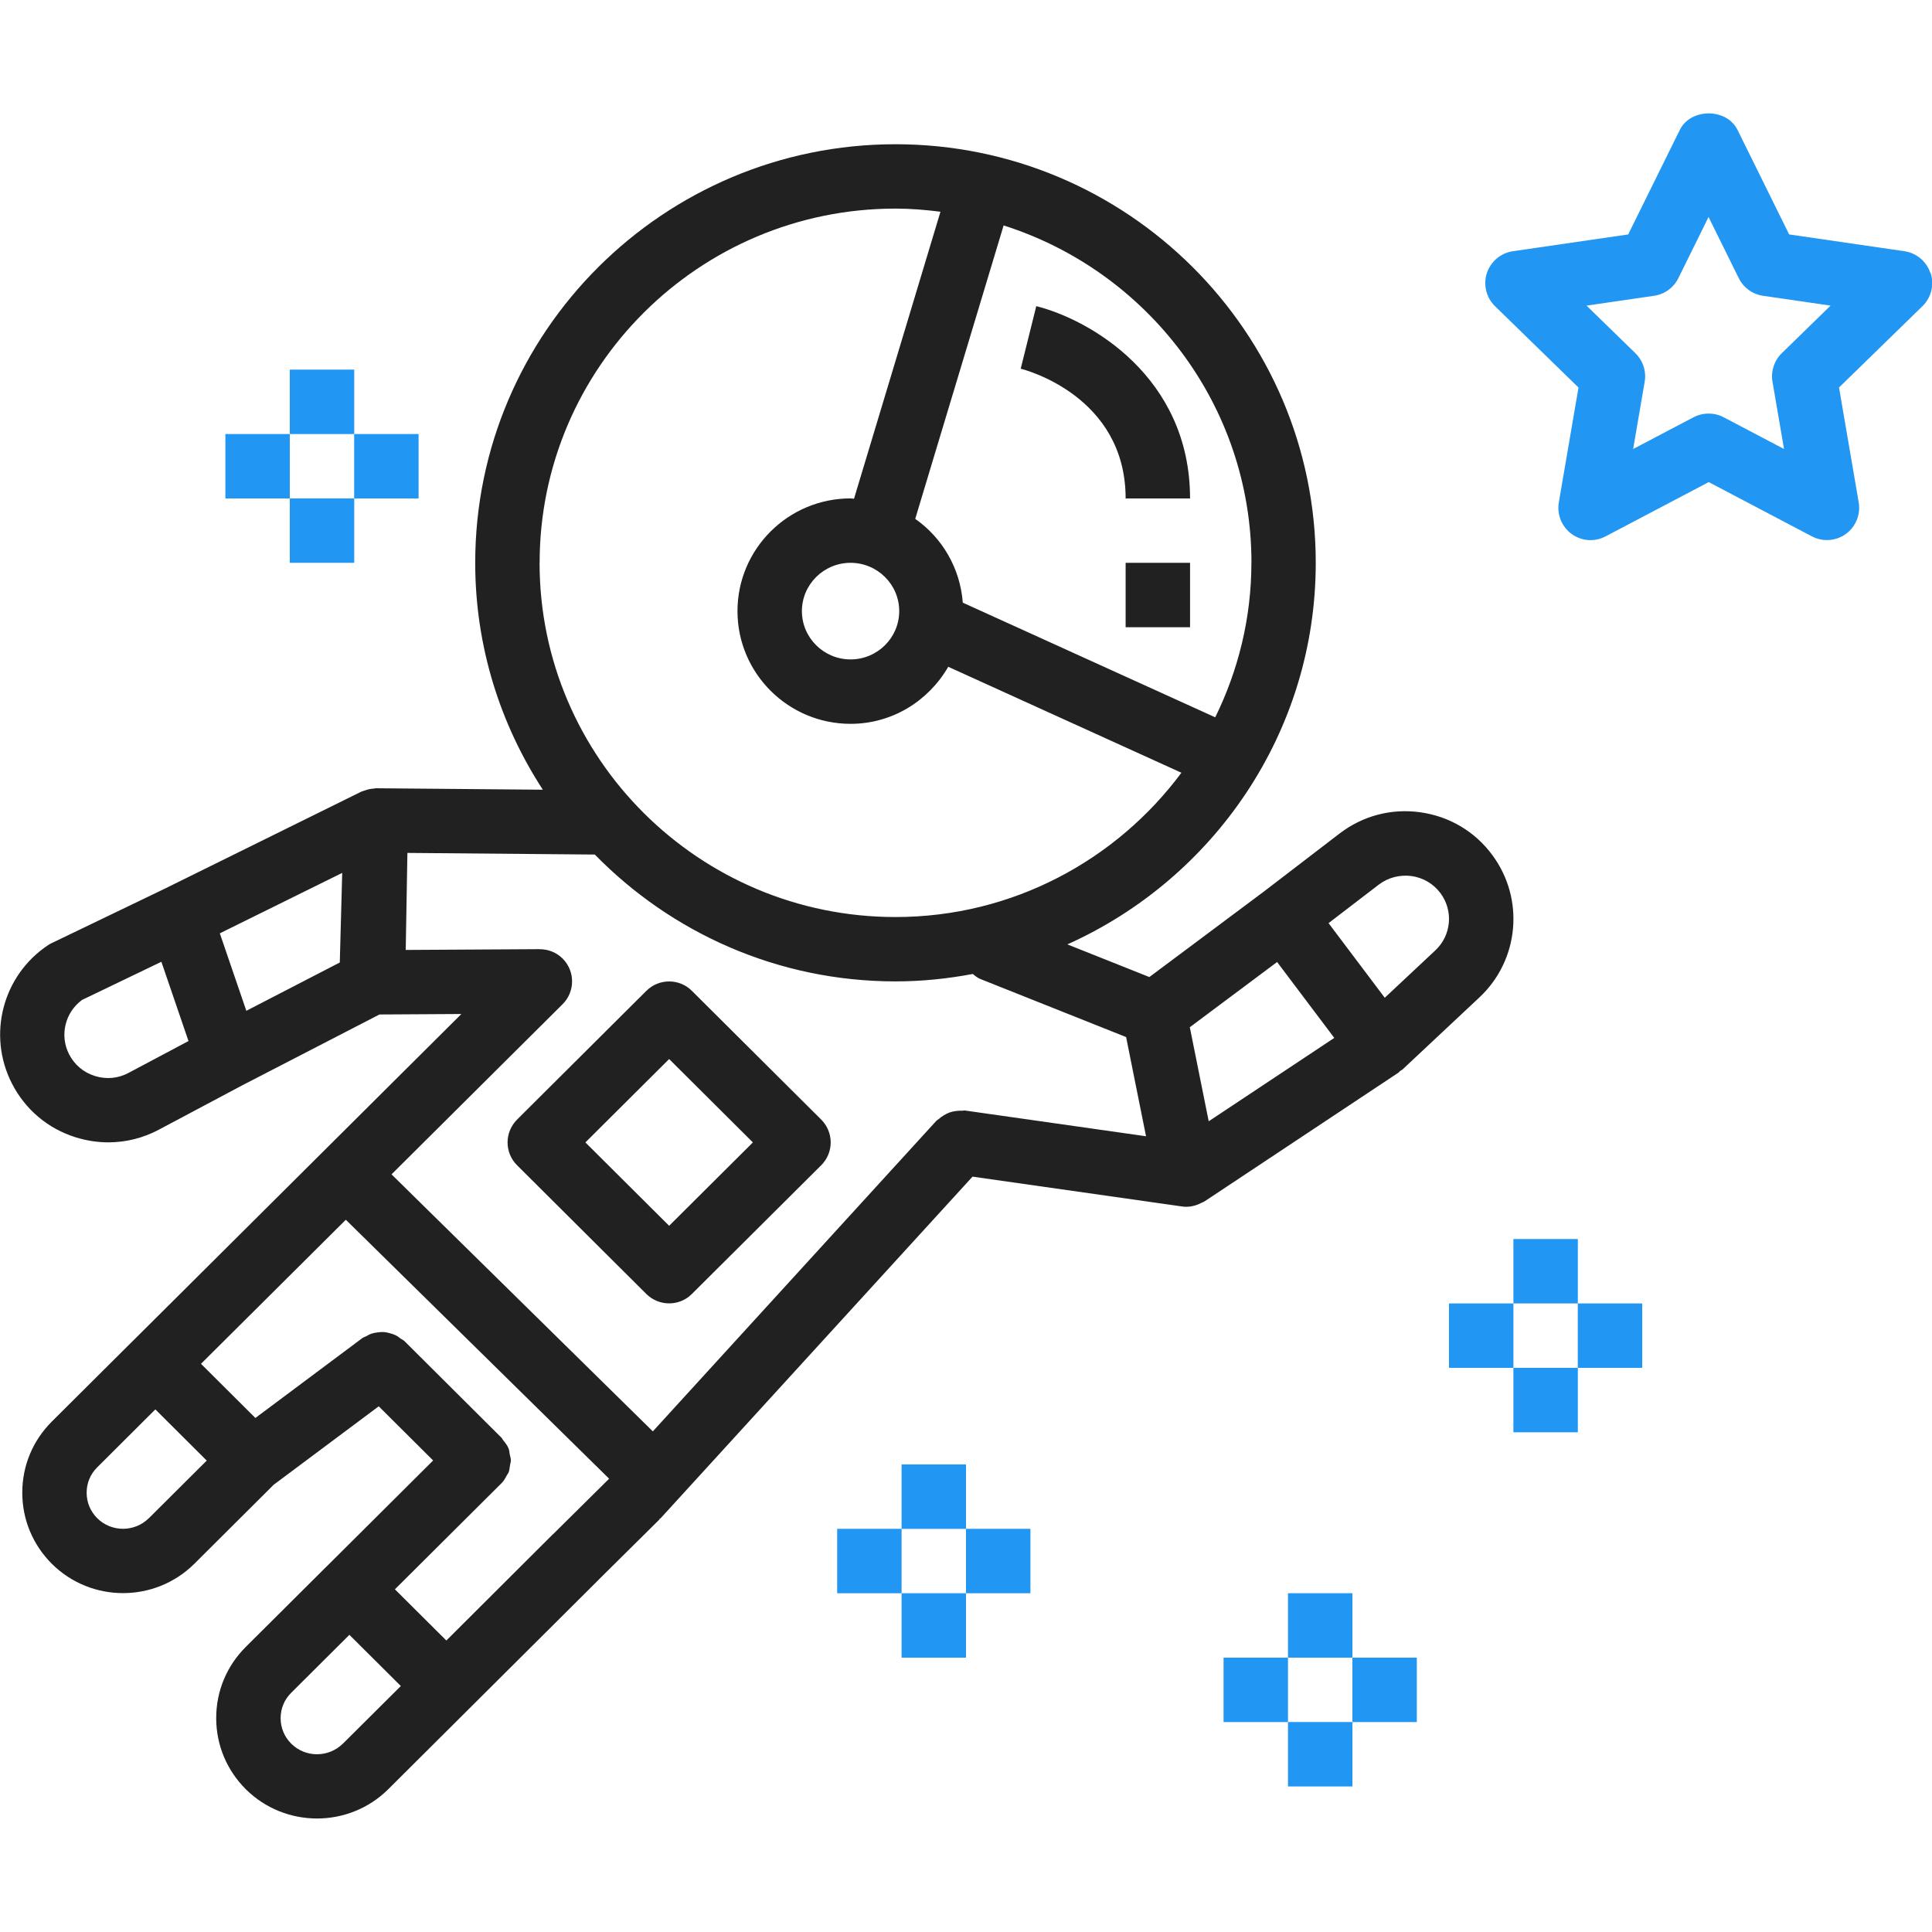
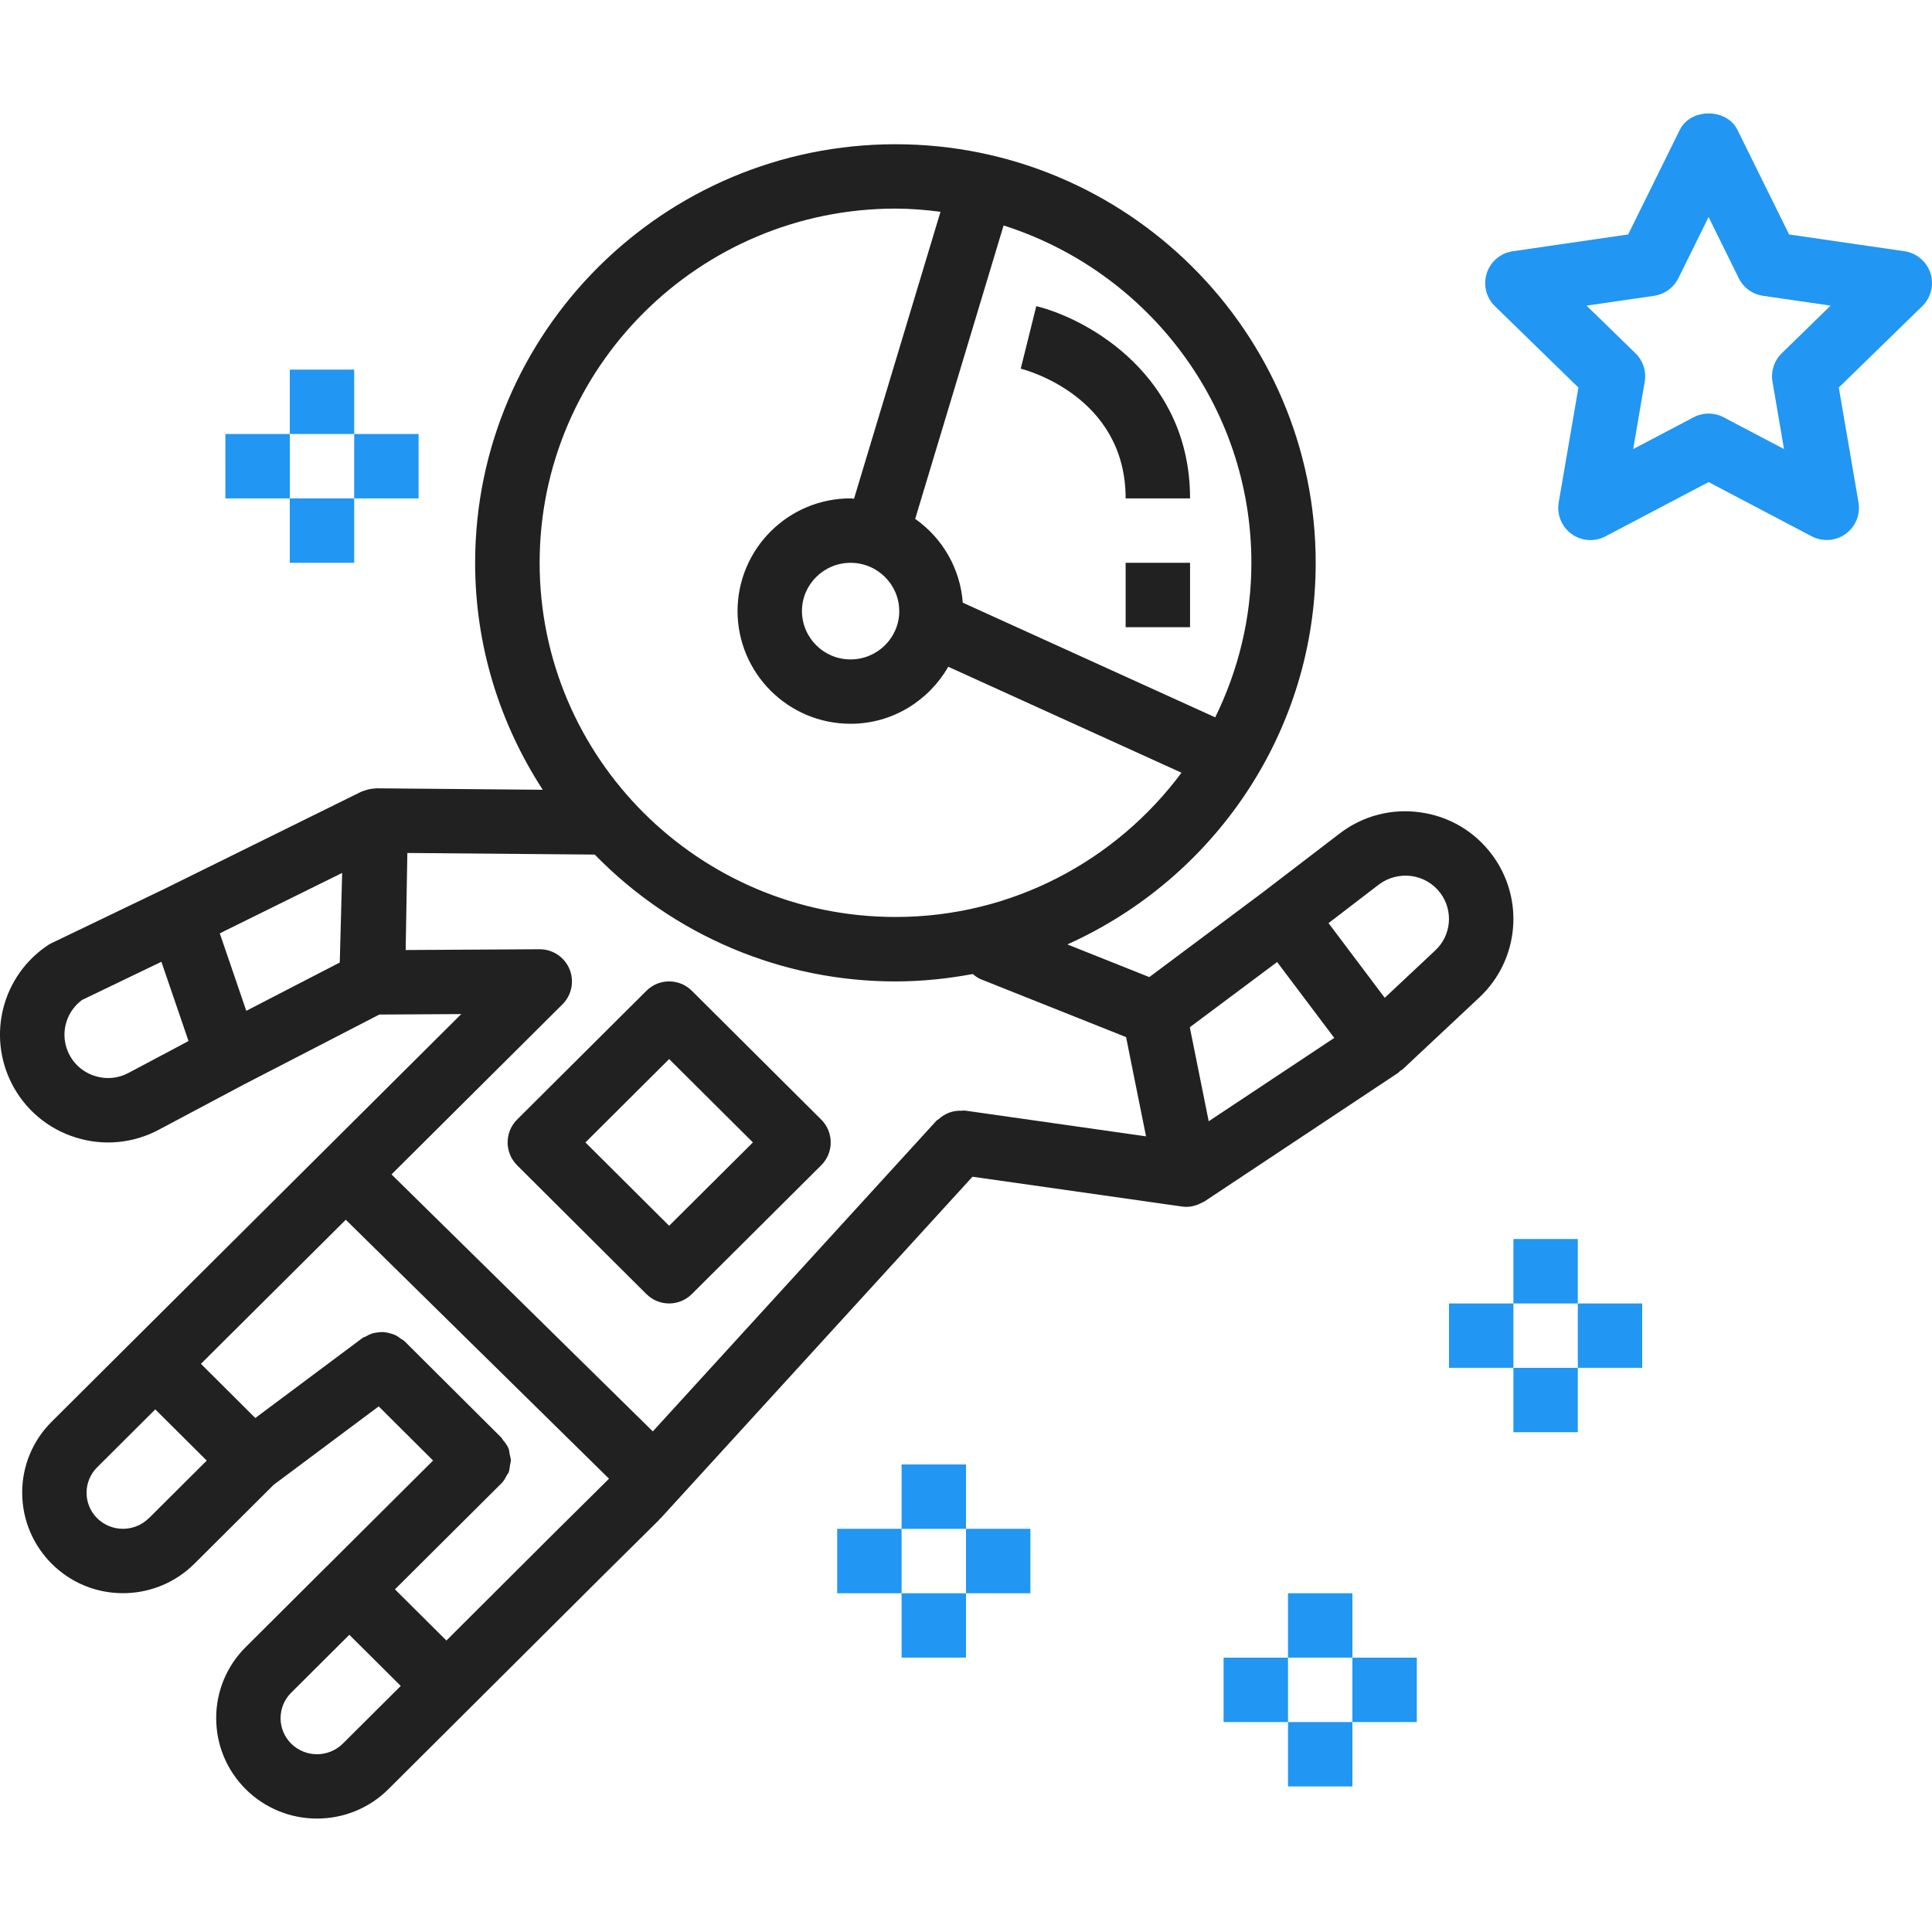
- <svg xmlns="http://www.w3.org/2000/svg" version="1.1" width="32" height="32" viewBox="0 0 32 32">
-   <path fill="#2196f3" d="M31.974 4.524c-0.063-0.193-0.229-0.333-0.43-0.363l-1.91-0.278-0.855-1.731c-0.179-0.365-0.777-0.365-0.956 0l-0.855 1.731-1.91 0.278c-0.201 0.029-0.367 0.17-0.431 0.363-0.062 0.193-0.011 0.405 0.135 0.547l1.383 1.348-0.326 1.903c-0.034 0.2 0.048 0.402 0.212 0.522 0.166 0.121 0.382 0.135 0.562 0.040l1.709-0.899 1.709 0.899c0.078 0.041 0.164 0.061 0.249 0.061 0.11 0 0.221-0.034 0.314-0.102 0.164-0.119 0.246-0.322 0.212-0.522l-0.326-1.903 1.383-1.348c0.145-0.142 0.197-0.354 0.135-0.547zM29.511 5.851c-0.125 0.122-0.183 0.299-0.153 0.472l0.191 1.114-1-0.526c-0.078-0.041-0.163-0.061-0.249-0.061s-0.17 0.020-0.249 0.061l-1.001 0.526 0.191-1.114c0.030-0.173-0.028-0.349-0.153-0.472l-0.81-0.789 1.119-0.163c0.174-0.025 0.324-0.134 0.402-0.292l0.5-1.013 0.5 1.013c0.078 0.157 0.228 0.267 0.402 0.292l1.119 0.163-0.809 0.789z" />
-   <path fill="#2196f3" d="M26.134 20.522h-1.067v1.067h1.067v-1.067z" />
-   <path fill="#2196f3" d="M26.134 22.656h-1.067v1.067h1.067v-1.067z" />
-   <path fill="#2196f3" d="M27.2 21.589h-1.067v1.067h1.067v-1.067z" />
-   <path fill="#2196f3" d="M25.067 21.589h-1.067v1.067h1.067v-1.067z" />
-   <path fill="#2196f3" d="M22.4 26.389h-1.067v1.067h1.067v-1.067z" />
-   <path fill="#2196f3" d="M22.4 28.522h-1.067v1.067h1.067v-1.067z" />
-   <path fill="#2196f3" d="M23.467 27.456h-1.067v1.067h1.067v-1.067z" />
-   <path fill="#2196f3" d="M21.333 27.456h-1.067v1.067h1.067v-1.067z" />
-   <path fill="#2196f3" d="M16 24.256h-1.067v1.067h1.067v-1.067z" />
-   <path fill="#2196f3" d="M16 26.389h-1.067v1.067h1.067v-1.067z" />
-   <path fill="#2196f3" d="M17.067 25.322h-1.067v1.067h1.067v-1.067z" />
-   <path fill="#2196f3" d="M14.933 25.322h-1.067v1.067h1.067v-1.067z" />
-   <path fill="#2196f3" d="M5.867 6.122h-1.067v1.067h1.067v-1.067z" />
-   <path fill="#2196f3" d="M5.867 8.255h-1.067v1.067h1.067v-1.067z" />
-   <path fill="#2196f3" d="M6.933 7.189h-1.067v1.067h1.067v-1.067z" />
-   <path fill="#2196f3" d="M4.8 7.189h-1.067v1.067h1.067v-1.067z" />
-   <path fill="#212121" d="M24.715 14.159c-0.287-0.388-0.709-0.637-1.188-0.705-0.481-0.068-0.956 0.058-1.34 0.352l-1.252 0.96-1.898 1.417-1.358-0.541c2.421-1.086 4.114-3.508 4.114-6.32 0-3.823-3.123-6.933-6.961-6.933s-6.961 3.11-6.961 6.933c0 1.386 0.414 2.674 1.12 3.758l-2.764-0.024c-0.002 0-0.003 0-0.005 0-0.009 0-0.015 0.004-0.023 0.005-0.053 0.002-0.105 0.013-0.155 0.031-0.013 0.005-0.026 0.008-0.038 0.013-0.006 0.003-0.013 0.003-0.019 0.006l-3.233 1.596c-0.001 0-0.001 0-0.001 0.001l-1.893 0.911c-0.021 0.009-0.042 0.021-0.063 0.035-0.755 0.502-1.012 1.489-0.598 2.295 0.22 0.429 0.595 0.745 1.056 0.889 0.178 0.055 0.359 0.083 0.539 0.083 0.29 0 0.577-0.071 0.839-0.211l1.388-0.738 2.264-1.169 1.357-0.008-5.442 5.416c-0.001 0.001-0.001 0.001-0.002 0.001l-1.339 1.333c-0.316 0.315-0.49 0.732-0.49 1.178s0.174 0.863 0.49 1.179c0.325 0.323 0.752 0.485 1.179 0.485s0.854-0.162 1.18-0.485l1.314-1.309 1.741-1.3 0.901 0.897-1.762 1.754c-0 0.001-0.001 0.001-0.002 0.001l-1.339 1.333c-0.316 0.315-0.49 0.732-0.49 1.178s0.174 0.863 0.49 1.179c0.325 0.323 0.753 0.485 1.18 0.485s0.855-0.162 1.18-0.485l3.482-3.467c0.001-0.001 0.001-0.001 0.001-0.002l1.010-1-0.004-0.004c0.006-0.006 0.015-0.009 0.022-0.015l5.166-5.658 3.471 0.494c0.025 0.004 0.050 0.005 0.075 0.005 0.065 0 0.127-0.015 0.187-0.038 0.018-0.006 0.033-0.015 0.050-0.023 0.019-0.010 0.039-0.015 0.058-0.027l3.213-2.133c0.012-0.008 0.018-0.021 0.029-0.029 0.013-0.010 0.029-0.014 0.041-0.026l1.271-1.191c0.662-0.62 0.753-1.635 0.212-2.362zM2.13 17.77c-0.173 0.093-0.37 0.111-0.558 0.052-0.187-0.058-0.338-0.186-0.427-0.358-0.161-0.314-0.068-0.695 0.214-0.902l1.314-0.632 0.449 1.313-0.992 0.527zM5.628 15.942l-1.548 0.8-0.439-1.283 2.027-1.001-0.040 1.484zM20.727 9.322c0 0.918-0.219 1.785-0.599 2.559l-4.181-1.899c-0.044-0.573-0.341-1.075-0.788-1.388l1.464-4.86c2.378 0.756 4.105 2.974 4.105 5.588zM8.938 9.322c0-3.235 2.644-5.867 5.894-5.867 0.253 0 0.5 0.021 0.745 0.052l-1.432 4.754c-0.019-0.001-0.037-0.006-0.057-0.006-1.033 0-1.873 0.837-1.873 1.867s0.84 1.867 1.873 1.867c0.694 0 1.294-0.383 1.618-0.945l3.862 1.755c-1.075 1.446-2.795 2.39-4.737 2.39-3.25 0-5.894-2.632-5.894-5.867zM14.894 10.122c0 0.441-0.362 0.8-0.806 0.8s-0.806-0.359-0.806-0.8c0-0.441 0.362-0.8 0.806-0.8s0.806 0.359 0.806 0.8zM2.465 25.146c-0.236 0.234-0.619 0.234-0.854 0.001-0.114-0.114-0.176-0.263-0.176-0.423s0.062-0.309 0.176-0.421l0.962-0.959 0.851 0.848-0.959 0.955zM5.679 28.88c-0.236 0.234-0.619 0.235-0.855 0.001-0.114-0.114-0.176-0.263-0.176-0.423s0.062-0.309 0.176-0.421l0.963-0.959 0.852 0.848-0.96 0.955zM9.16 25.411c-0.001 0-0.001 0-0.002 0.001l-1.765 1.76-0.852-0.848 1.763-1.755c0 0 0 0 0-0s0.001-0.001 0.002-0.001c0.040-0.040 0.065-0.088 0.090-0.135 0.007-0.014 0.020-0.026 0.026-0.040 0.017-0.041 0.019-0.085 0.026-0.129 0.003-0.025 0.014-0.047 0.014-0.073 0-0.036-0.013-0.070-0.020-0.106-0.006-0.032-0.006-0.065-0.019-0.095-0.020-0.050-0.055-0.094-0.091-0.138-0.010-0.012-0.014-0.027-0.025-0.038 0 0 0 0-0.001 0s-0.001-0.002-0.001-0.002l-1.607-1.6c-0.017-0.017-0.039-0.024-0.058-0.038-0.028-0.022-0.055-0.042-0.087-0.058-0.030-0.015-0.061-0.024-0.093-0.033-0.034-0.010-0.067-0.017-0.103-0.020-0.033-0.002-0.063 0.001-0.095 0.005-0.036 0.004-0.069 0.009-0.104 0.020-0.034 0.011-0.063 0.027-0.094 0.045-0.020 0.011-0.042 0.015-0.061 0.029l-1.773 1.324-0.901-0.897 2.399-2.386 4.361 4.289-0.928 0.919zM15.979 18.394c-0.015-0.002-0.030 0.004-0.045 0.003-0.039-0.002-0.076 0.001-0.115 0.007-0.030 0.005-0.059 0.011-0.088 0.021-0.034 0.012-0.065 0.028-0.097 0.047-0.030 0.018-0.057 0.037-0.083 0.061-0.013 0.011-0.028 0.017-0.040 0.029l-4.698 5.146-4.328-4.257 2.833-2.818c0.209-0.208 0.21-0.546 0.002-0.755-0.105-0.105-0.243-0.157-0.381-0.156v-0.001l-2.219 0.013 0.028-1.607 3.104 0.027c1.265 1.294 3.029 2.101 4.981 2.101 0.437 0 0.864-0.045 1.279-0.123 0.040 0.032 0.079 0.065 0.13 0.085l2.41 0.96 0.152 0.758 0.178 0.885-3.003-0.427zM20.020 18.572l-0.313-1.558 1.446-1.080 0.947 1.257-2.080 1.381zM23.774 15.741l-0.838 0.785-0.931-1.236 0.831-0.637c0.155-0.119 0.351-0.168 0.543-0.143 0.193 0.027 0.364 0.128 0.48 0.284 0.217 0.292 0.18 0.699-0.085 0.947z" />
-   <path fill="#212121" d="M13.602 18.544l-2.143-2.133c-0.207-0.207-0.545-0.207-0.753 0l-2.142 2.133c-0.1 0.101-0.157 0.236-0.157 0.378s0.056 0.278 0.157 0.378l2.142 2.133c0.104 0.103 0.241 0.155 0.377 0.155s0.273-0.052 0.376-0.155l2.143-2.133c0.1-0.1 0.157-0.236 0.157-0.378s-0.057-0.278-0.157-0.378zM11.083 20.303l-1.387-1.381 1.387-1.381 1.387 1.381-1.387 1.381z" />
-   <path fill="#212121" d="M17.164 5.071l-0.258 1.036c0.071 0.018 1.738 0.452 1.738 2.149h1.067c-0-2.017-1.666-2.965-2.547-3.185z" />
-   <path fill="#212121" d="M19.711 9.322h-1.067v1.067h1.067v-1.067z" />
+ <svg xmlns="http://www.w3.org/2000/svg" width="70" height="70" fill="none">
+   <path d="M69.943 9.896a1.168 1.168 0 00-.941-.793l-4.18-.608-1.87-3.787c-.391-.798-1.7-.798-2.091 0l-1.87 3.787-4.18.608a1.167 1.167 0 00-.648 1.99l3.026 2.948-.714 4.162c-.075.438.105.88.463 1.142.363.263.837.296 1.23.088l3.738-1.966 3.738 1.966a1.168 1.168 0 001.693-1.23l-.714-4.162 3.025-2.949a1.17 1.17 0 00.295-1.196zM64.556 12.8c-.275.267-.4.655-.335 1.033l.417 2.437-2.188-1.15a1.164 1.164 0 00-1.088 0l-2.188 1.15.417-2.437a1.168 1.168 0 00-.334-1.033l-1.773-1.726 2.448-.356c.38-.055.708-.294.879-.639l1.094-2.216 1.094 2.216c.17.345.498.584.879.639l2.448.355-1.77 1.727zM57.167 44.892h-2.333v2.334h2.333v-2.334zM57.167 49.56h-2.333v2.332h2.333V49.56zM59.5 47.226h-2.333v2.333H59.5v-2.333zM54.834 47.226H52.5v2.333h2.334v-2.333zM49 57.726h-2.333v2.333H49v-2.333zM49 62.393h-2.333v2.333H49v-2.333zM51.334 60.06H49v2.333h2.334v-2.334zM46.667 60.06h-2.334v2.333h2.334v-2.334zM35 53.06h-2.333v2.333H35v-2.334zM35 57.726h-2.333v2.333H35v-2.333zM37.333 55.392H35v2.334h2.333v-2.334zM32.667 55.392h-2.334v2.334h2.334v-2.334zM12.833 13.392H10.5v2.333h2.333v-2.333zM12.833 18.059H10.5v2.333h2.333V18.06zM15.166 15.725h-2.333v2.334h2.333v-2.334zM10.5 15.725H8.166v2.334H10.5v-2.334z" fill="#2196F3" />
+   <path d="M54.063 30.974a3.88 3.88 0 00-2.599-1.541 3.886 3.886 0 00-2.93.77L45.794 32.3l-.001.002-4.151 3.1-2.97-1.184c5.296-2.376 8.998-7.674 8.998-13.825 0-8.363-6.83-15.167-15.227-15.167s-15.228 6.804-15.228 15.167c0 3.031.907 5.85 2.45 8.222l-6.046-.053h-.01c-.019 0-.034.01-.051.01a1.143 1.143 0 00-.34.069c-.028.01-.057.016-.084.029-.014.006-.028.007-.042.014l-7.072 3.491c-.001 0-.003 0-.003.002l-4.141 1.991a.898.898 0 00-.138.077A3.895 3.895 0 00.43 39.268a3.884 3.884 0 002.31 1.944 3.891 3.891 0 003.016-.281l3.036-1.614 4.952-2.558 2.968-.017L4.808 48.588c0 .002-.002.002-.003.003l-2.928 2.916a3.607 3.607 0 00-1.073 2.577 3.647 3.647 0 003.652 3.64c.936 0 1.869-.355 2.582-1.062l2.875-2.863 3.808-2.843 1.97 1.962-3.853 3.837-.004.002-2.928 2.917a3.608 3.608 0 00-1.073 2.576c0 .973.38 1.889 1.073 2.579a3.65 3.65 0 002.58 1.061c.935 0 1.87-.354 2.582-1.061l2.93-2.917 4.686-4.667.002-.003 2.21-2.188-.01-.008c.015-.014.035-.019.049-.034l11.3-12.377 7.593 1.08c.055.008.11.012.165.012.14 0 .277-.034.41-.084.038-.014.071-.033.108-.051.042-.021.086-.033.126-.06l7.029-4.666c.026-.018.04-.046.064-.065.028-.022.063-.031.089-.056l2.78-2.605a3.892 3.892 0 00.465-5.166zM4.66 38.872a1.56 1.56 0 01-1.221.113 1.564 1.564 0 01-.465-2.755l2.874-1.383.692 2.022.29.85-2.17 1.153zm7.65-3.998l-3.387 1.75-.558-1.633-.402-1.174 4.434-2.189-.087 3.246zm33.03-14.482c0 2.009-.48 3.904-1.31 5.599l-9.147-4.155a4.07 4.07 0 00-1.724-3.035l3.203-10.632c5.2 1.654 8.978 6.506 8.978 12.223zm-25.788 0c0-7.076 5.784-12.834 12.894-12.834.553 0 1.094.047 1.63.115L30.943 18.07c-.042 0-.081-.013-.125-.013a4.094 4.094 0 00-4.096 4.084 4.095 4.095 0 004.096 4.083c1.52 0 2.832-.838 3.54-2.066l8.45 3.839c-2.352 3.164-6.114 5.227-10.362 5.227-7.11 0-12.894-5.757-12.894-12.833zm13.03 1.75c0 .965-.792 1.75-1.764 1.75a1.759 1.759 0 01-1.762-1.75c0-.965.79-1.75 1.762-1.75s1.763.785 1.763 1.75zM5.391 55.007a1.331 1.331 0 01-1.87.002 1.3 1.3 0 010-1.847l2.105-2.097L7.49 52.92l-2.097 2.089zm7.03 8.167a1.33 1.33 0 01-1.87.002 1.299 1.299 0 010-1.847l2.106-2.098.88.876.983.978-2.099 2.09zm7.616-7.588l-.003.003-3.86 3.85-.882-.877-.982-.977 3.857-3.84v-.001l.004-.002c.087-.088.142-.193.196-.297.015-.03.044-.056.057-.087.036-.09.042-.187.056-.281.007-.054.03-.104.03-.16 0-.077-.028-.153-.044-.23-.014-.07-.014-.141-.041-.209a1.167 1.167 0 00-.2-.3c-.022-.027-.03-.06-.054-.084h-.002s0-.003-.002-.004l-3.515-3.5c-.037-.038-.085-.053-.127-.084a1.116 1.116 0 00-.19-.127 1.084 1.084 0 00-.204-.07 1.12 1.12 0 00-.226-.044 1.133 1.133 0 00-.209.01c-.078.01-.151.02-.227.045a1.08 1.08 0 00-.206.098c-.044.024-.093.033-.133.063l-3.88 2.896-1.97-1.963 5.248-5.22 9.538 9.382-2.029 2.01zm14.917-15.349c-.034-.004-.066.008-.1.006a1.148 1.148 0 00-.252.015 1.076 1.076 0 00-.404.15 1.12 1.12 0 00-.181.134c-.028.024-.062.036-.088.064L23.653 51.862l-9.468-9.311 6.197-6.165a1.168 1.168 0 00-.83-1.993l-4.854.028.061-3.516 6.79.058a15.2 15.2 0 0010.897 4.596c.957 0 1.89-.1 2.799-.268.087.07.174.14.283.185l5.272 2.1.333 1.66.39 1.936-6.569-.935zm8.84.39l-.685-3.408 3.164-2.363.828 1.1 1.242 1.65-4.55 3.02zm8.21-6.193l-1.832 1.718-2.037-2.705 1.818-1.394c.34-.261.768-.367 1.188-.313.422.06.796.28 1.05.622a1.562 1.562 0 01-.187 2.072z" fill="#212121" />
+   <path d="M29.755 40.565l-4.688-4.667a1.166 1.166 0 00-1.646 0l-4.687 4.667a1.172 1.172 0 000 1.654l4.686 4.667a1.166 1.166 0 001.647 0l4.688-4.667a1.167 1.167 0 000-1.654zm-5.51 3.848l-3.034-3.02 3.033-3.021 3.035 3.02-3.035 3.02zM37.547 11.092l-.564 2.266c.156.039 3.801.988 3.801 4.7h2.334c0-4.412-3.644-6.486-5.571-6.966zM43.118 20.392h-2.334v2.333h2.334v-2.333z" fill="#212121" />
</svg>
